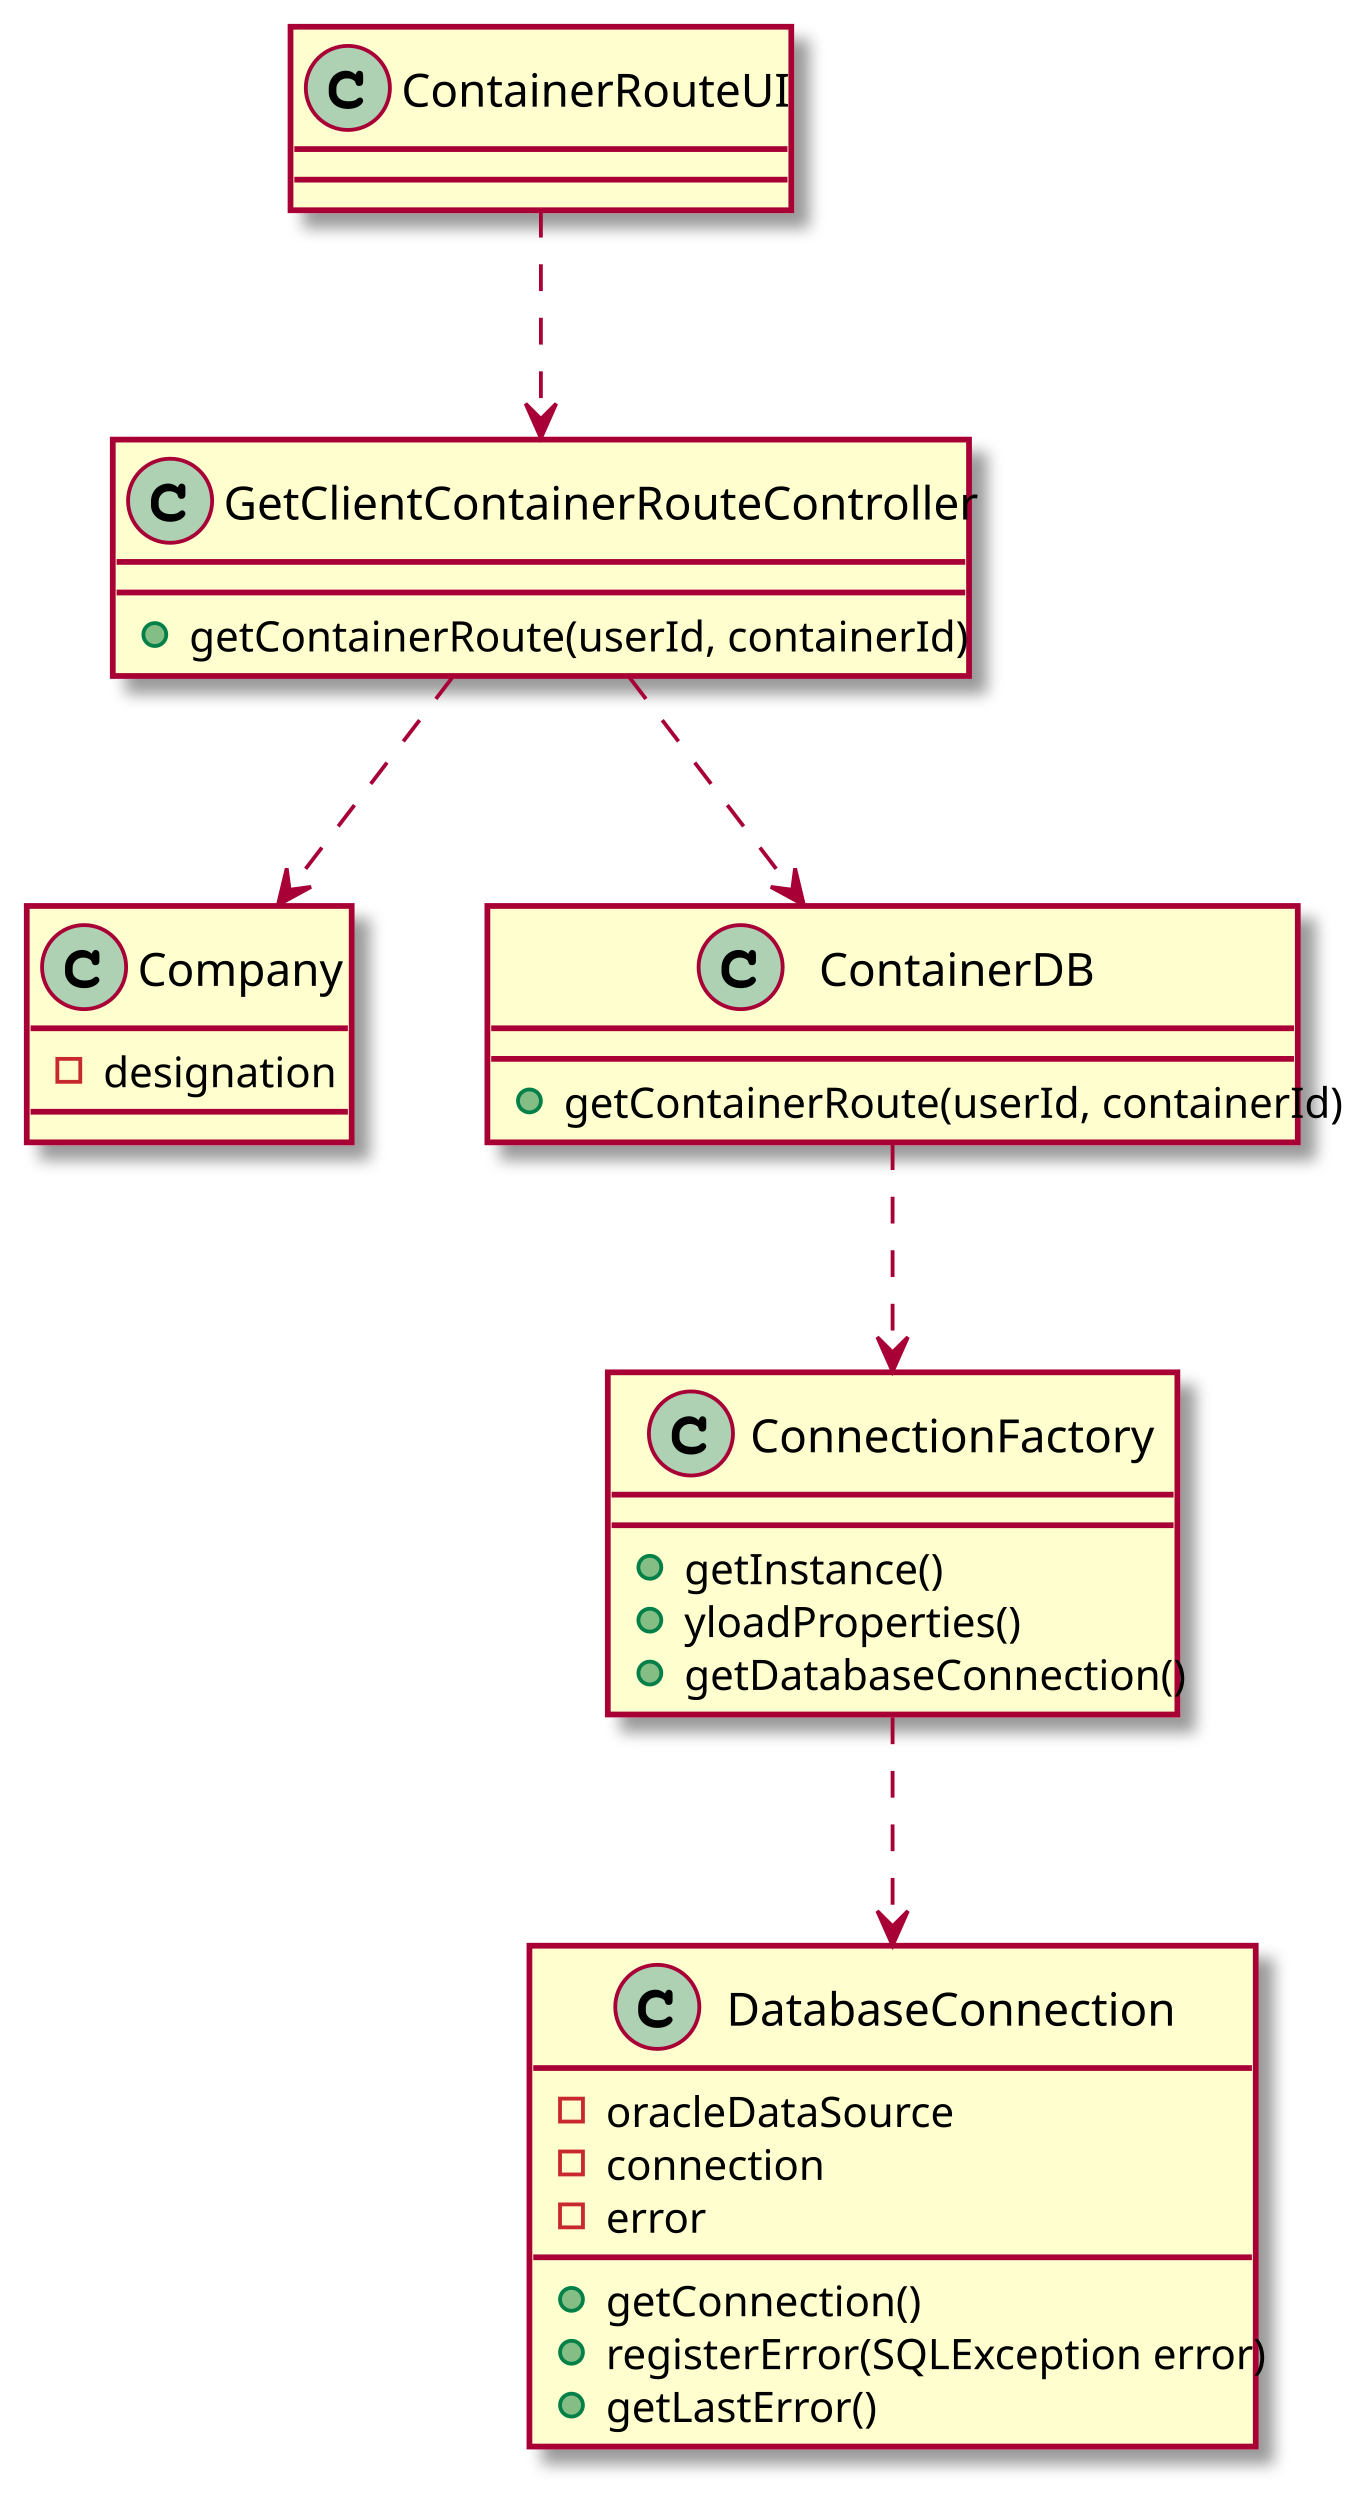
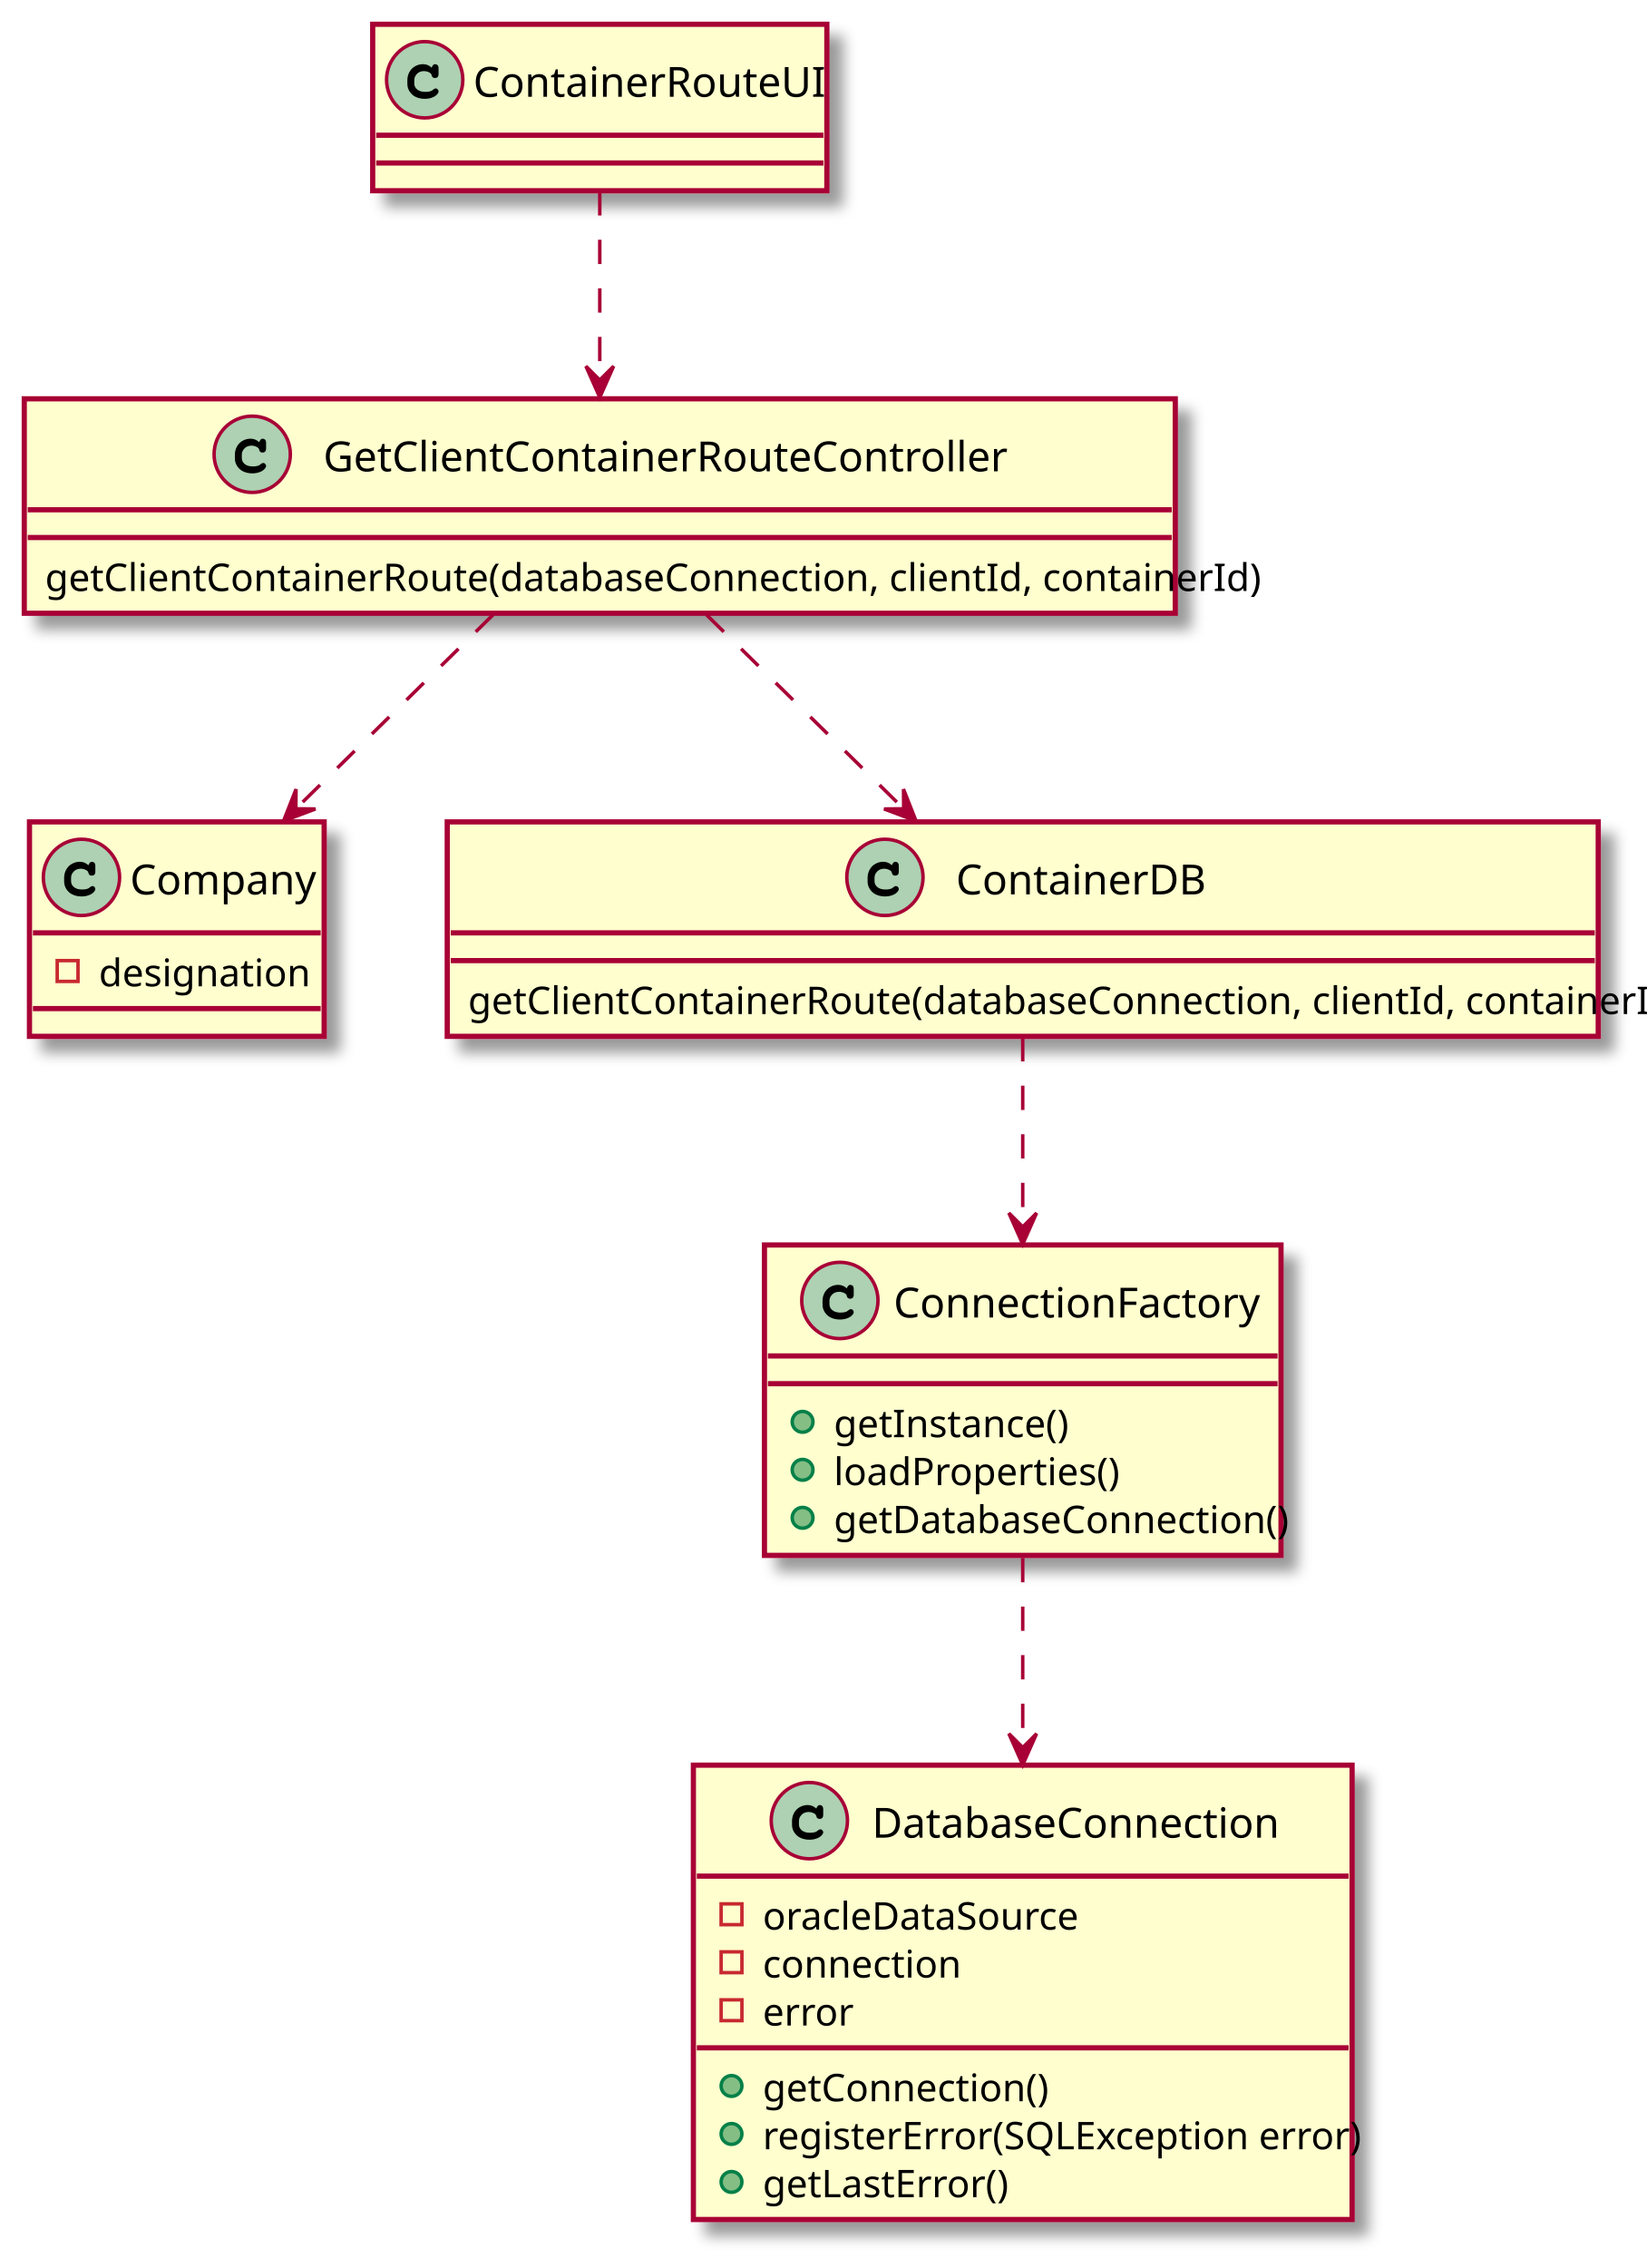
- <svg xmlns="http://www.w3.org/2000/svg" contentScriptType="application/ecmascript" contentStyleType="text/css" height="654px" preserveAspectRatio="none" style="width:353px;height:654px;background:#FFFFFF;" version="1.1" viewBox="0 0 353 654" width="353px" zoomAndPan="magnify">
+ <svg xmlns="http://www.w3.org/2000/svg" contentScriptType="application/ecmascript" contentStyleType="text/css" height="654px" preserveAspectRatio="none" style="width:475px;height:654px;background:#FFFFFF;" version="1.1" viewBox="0 0 475 654" width="475px" zoomAndPan="magnify">
  <defs>
-     <filter height="300%" id="fjph6zywo72ow" width="300%" x="-1" y="-1">
+     <filter height="300%" id="f19ehcad5mr51p" width="300%" x="-1" y="-1">
      <feGaussianBlur result="blurOut" stdDeviation="2.0" />
      <feColorMatrix in="blurOut" result="blurOut2" type="matrix" values="0 0 0 0 0 0 0 0 0 0 0 0 0 0 0 0 0 0 .4 0" />
      <feOffset dx="4.0" dy="4.0" in="blurOut2" result="blurOut3" />
      <feBlend in="SourceGraphic" in2="blurOut3" mode="normal" />
    </filter>
  </defs>
  <g>
-     <rect codeLine="3" fill="#FEFECE" filter="url(#fjph6zywo72ow)" height="61.836" id="Company" style="stroke:#A80036;stroke-width:1.5;" width="85" x="7" y="237" />
-     <ellipse cx="22" cy="253" fill="#ADD1B2" rx="11" ry="11" style="stroke:#A80036;stroke-width:1.0;" />
-     <path d="M24,249.5 Q24.203,249 24.438,248.75 Q24.672,248.5 24.938,248.5 Q25.406,248.5 25.703,248.781 Q26,249.062 26,249.719 L26,251.281 Q26,251.938 25.719,252.219 Q25.438,252.5 25,252.5 Q24.609,252.5 24.359,252.328 Q24.109,252.156 24,251.703 Q23.953,251.391 23.781,251.219 Q23.469,250.891 22.906,250.703 Q22.344,250.5 21.781,250.5 Q21.078,250.5 20.484,250.781 Q19.906,251.062 19.453,251.688 Q19,252.312 19,253.172 L19,254.094 Q19,255.125 19.844,255.812 Q20.688,256.5 22.188,256.5 Q23.078,256.5 23.703,256.297 Q24.062,256.188 24.469,255.828 Q24.734,255.625 24.875,255.562 Q25.016,255.5 25.188,255.5 Q25.516,255.5 25.75,255.766 Q26,256.016 26,256.375 Q26,256.719 25.656,257.125 Q25.156,257.719 24.359,258.047 Q23.312,258.5 22.031,258.5 Q20.531,258.5 19.328,257.906 Q18.359,257.438 17.672,256.422 Q17,255.406 17,254.203 L17,253.109 Q17,251.859 17.594,250.766 Q18.203,249.672 19.25,249.094 Q20.312,248.5 21.5,248.5 Q22.219,248.5 22.844,248.75 Q23.469,249 24,249.5 Z " fill="#000000" />
-     <text fill="#000000" font-family="sans-serif" font-size="12" lengthAdjust="spacing" textLength="53" x="36" y="257.91">Company</text>
-     <line style="stroke:#A80036;stroke-width:1.5;" x1="8" x2="91" y1="269" y2="269" />
-     <rect fill="none" height="6" style="stroke:#C82930;stroke-width:1.0;" width="6" x="15" y="277" />
-     <text fill="#000000" font-family="sans-serif" font-size="11" lengthAdjust="spacing" textLength="55" x="27" y="284.419">designation</text>
-     <line style="stroke:#A80036;stroke-width:1.5;" x1="8" x2="91" y1="290.836" y2="290.836" />
-     <rect codeLine="7" fill="#FEFECE" filter="url(#fjph6zywo72ow)" height="48" id="ContainerRouteUI" style="stroke:#A80036;stroke-width:1.5;" width="131" x="76" y="7" />
-     <ellipse cx="91" cy="23" fill="#ADD1B2" rx="11" ry="11" style="stroke:#A80036;stroke-width:1.0;" />
-     <path d="M93,19.5 Q93.203,19 93.438,18.75 Q93.672,18.5 93.938,18.5 Q94.406,18.5 94.703,18.781 Q95,19.062 95,19.719 L95,21.281 Q95,21.938 94.719,22.219 Q94.438,22.5 94,22.5 Q93.609,22.5 93.359,22.328 Q93.109,22.156 93,21.703 Q92.953,21.391 92.781,21.219 Q92.469,20.891 91.906,20.703 Q91.344,20.5 90.781,20.5 Q90.078,20.5 89.484,20.781 Q88.906,21.062 88.453,21.688 Q88,22.312 88,23.172 L88,24.094 Q88,25.125 88.844,25.812 Q89.688,26.5 91.188,26.5 Q92.078,26.5 92.703,26.297 Q93.062,26.188 93.469,25.828 Q93.734,25.625 93.875,25.562 Q94.016,25.5 94.188,25.5 Q94.516,25.5 94.75,25.766 Q95,26.016 95,26.375 Q95,26.719 94.656,27.125 Q94.156,27.719 93.359,28.047 Q92.312,28.5 91.031,28.5 Q89.531,28.5 88.328,27.906 Q87.359,27.438 86.672,26.422 Q86,25.406 86,24.203 L86,23.109 Q86,21.859 86.594,20.766 Q87.203,19.672 88.25,19.094 Q89.312,18.5 90.5,18.5 Q91.219,18.5 91.844,18.75 Q92.469,19 93,19.5 Z " fill="#000000" />
-     <text fill="#000000" font-family="sans-serif" font-size="12" lengthAdjust="spacing" textLength="99" x="105" y="27.91">ContainerRouteUI</text>
-     <line style="stroke:#A80036;stroke-width:1.5;" x1="77" x2="206" y1="39" y2="39" />
-     <line style="stroke:#A80036;stroke-width:1.5;" x1="77" x2="206" y1="47" y2="47" />
-     <rect codeLine="10" fill="#FEFECE" filter="url(#fjph6zywo72ow)" height="61.836" id="GetClientContainerRouteController" style="stroke:#A80036;stroke-width:1.5;" width="224" x="29.5" y="115" />
-     <ellipse cx="44.5" cy="131" fill="#ADD1B2" rx="11" ry="11" style="stroke:#A80036;stroke-width:1.0;" />
-     <path d="M46.5,127.5 Q46.703,127 46.938,126.75 Q47.172,126.5 47.438,126.5 Q47.906,126.5 48.203,126.781 Q48.5,127.062 48.5,127.719 L48.5,129.281 Q48.5,129.938 48.219,130.219 Q47.938,130.5 47.5,130.5 Q47.109,130.5 46.859,130.328 Q46.609,130.156 46.5,129.703 Q46.453,129.391 46.281,129.219 Q45.969,128.891 45.406,128.703 Q44.844,128.5 44.281,128.5 Q43.578,128.5 42.984,128.781 Q42.406,129.062 41.953,129.688 Q41.5,130.312 41.5,131.172 L41.5,132.094 Q41.5,133.125 42.344,133.812 Q43.188,134.5 44.688,134.5 Q45.578,134.5 46.203,134.297 Q46.562,134.188 46.969,133.828 Q47.234,133.625 47.375,133.562 Q47.516,133.5 47.688,133.5 Q48.016,133.5 48.25,133.766 Q48.5,134.016 48.5,134.375 Q48.5,134.719 48.156,135.125 Q47.656,135.719 46.859,136.047 Q45.812,136.5 44.531,136.5 Q43.031,136.5 41.828,135.906 Q40.859,135.438 40.172,134.422 Q39.5,133.406 39.5,132.203 L39.5,131.109 Q39.5,129.859 40.094,128.766 Q40.703,127.672 41.75,127.094 Q42.812,126.5 44,126.5 Q44.719,126.5 45.344,126.75 Q45.969,127 46.5,127.5 Z " fill="#000000" />
-     <text fill="#000000" font-family="sans-serif" font-size="12" lengthAdjust="spacing" textLength="192" x="58.5" y="135.91">GetClientContainerRouteController</text>
-     <line style="stroke:#A80036;stroke-width:1.5;" x1="30.5" x2="252.5" y1="147" y2="147" />
-     <line style="stroke:#A80036;stroke-width:1.5;" x1="30.5" x2="252.5" y1="155" y2="155" />
-     <ellipse cx="40.5" cy="166" fill="#84BE84" rx="3" ry="3" style="stroke:#038048;stroke-width:1.0;" />
-     <text fill="#000000" font-family="sans-serif" font-size="11" lengthAdjust="spacing" textLength="186" x="49.5" y="170.419">getContainerRoute(userId, containerId)</text>
-     <rect codeLine="14" fill="#FEFECE" filter="url(#fjph6zywo72ow)" height="61.836" id="ContainerDB" style="stroke:#A80036;stroke-width:1.5;" width="212" x="127.5" y="237" />
-     <ellipse cx="193.75" cy="253" fill="#ADD1B2" rx="11" ry="11" style="stroke:#A80036;stroke-width:1.0;" />
-     <path d="M195.75,249.5 Q195.953,249 196.188,248.75 Q196.422,248.5 196.688,248.5 Q197.156,248.5 197.453,248.781 Q197.75,249.062 197.75,249.719 L197.75,251.281 Q197.75,251.938 197.469,252.219 Q197.188,252.5 196.75,252.5 Q196.359,252.5 196.109,252.328 Q195.859,252.156 195.75,251.703 Q195.703,251.391 195.531,251.219 Q195.219,250.891 194.656,250.703 Q194.094,250.5 193.531,250.5 Q192.828,250.5 192.234,250.781 Q191.656,251.062 191.203,251.688 Q190.75,252.312 190.75,253.172 L190.75,254.094 Q190.75,255.125 191.594,255.812 Q192.438,256.5 193.938,256.5 Q194.828,256.5 195.453,256.297 Q195.812,256.188 196.219,255.828 Q196.484,255.625 196.625,255.562 Q196.766,255.5 196.938,255.5 Q197.266,255.5 197.5,255.766 Q197.75,256.016 197.75,256.375 Q197.75,256.719 197.406,257.125 Q196.906,257.719 196.109,258.047 Q195.062,258.5 193.781,258.5 Q192.281,258.5 191.078,257.906 Q190.109,257.438 189.422,256.422 Q188.75,255.406 188.75,254.203 L188.75,253.109 Q188.75,251.859 189.344,250.766 Q189.953,249.672 191,249.094 Q192.062,248.5 193.25,248.5 Q193.969,248.5 194.594,248.75 Q195.219,249 195.75,249.5 Z " fill="#000000" />
-     <text fill="#000000" font-family="sans-serif" font-size="12" lengthAdjust="spacing" textLength="71" x="214.25" y="257.91">ContainerDB</text>
-     <line style="stroke:#A80036;stroke-width:1.5;" x1="128.5" x2="338.5" y1="269" y2="269" />
-     <line style="stroke:#A80036;stroke-width:1.5;" x1="128.5" x2="338.5" y1="277" y2="277" />
-     <ellipse cx="138.5" cy="288" fill="#84BE84" rx="3" ry="3" style="stroke:#038048;stroke-width:1.0;" />
-     <text fill="#000000" font-family="sans-serif" font-size="11" lengthAdjust="spacing" textLength="186" x="147.5" y="292.419">getContainerRoute(userId, containerId)</text>
-     <rect codeLine="18" fill="#FEFECE" filter="url(#fjph6zywo72ow)" height="89.508" id="ConnectionFactory" style="stroke:#A80036;stroke-width:1.5;" width="149" x="159" y="359" />
-     <ellipse cx="180.75" cy="375" fill="#ADD1B2" rx="11" ry="11" style="stroke:#A80036;stroke-width:1.0;" />
-     <path d="M182.75,371.5 Q182.953,371 183.188,370.75 Q183.422,370.5 183.688,370.5 Q184.156,370.5 184.453,370.781 Q184.75,371.062 184.75,371.719 L184.75,373.281 Q184.75,373.938 184.469,374.219 Q184.188,374.5 183.75,374.5 Q183.359,374.5 183.109,374.328 Q182.859,374.156 182.75,373.703 Q182.703,373.391 182.531,373.219 Q182.219,372.891 181.656,372.703 Q181.094,372.5 180.531,372.5 Q179.828,372.5 179.234,372.781 Q178.656,373.062 178.203,373.688 Q177.75,374.312 177.75,375.172 L177.75,376.094 Q177.75,377.125 178.594,377.812 Q179.438,378.5 180.938,378.5 Q181.828,378.5 182.453,378.297 Q182.812,378.188 183.219,377.828 Q183.484,377.625 183.625,377.562 Q183.766,377.5 183.938,377.5 Q184.266,377.5 184.5,377.766 Q184.75,378.016 184.75,378.375 Q184.75,378.719 184.406,379.125 Q183.906,379.719 183.109,380.047 Q182.062,380.5 180.781,380.5 Q179.281,380.5 178.078,379.906 Q177.109,379.438 176.422,378.422 Q175.75,377.406 175.75,376.203 L175.75,375.109 Q175.75,373.859 176.344,372.766 Q176.953,371.672 178,371.094 Q179.062,370.5 180.25,370.5 Q180.969,370.5 181.594,370.75 Q182.219,371 182.75,371.5 Z " fill="#000000" />
-     <text fill="#000000" font-family="sans-serif" font-size="12" lengthAdjust="spacing" textLength="102" x="196.25" y="379.91">ConnectionFactory</text>
-     <line style="stroke:#A80036;stroke-width:1.5;" x1="160" x2="307" y1="391" y2="391" />
-     <line style="stroke:#A80036;stroke-width:1.5;" x1="160" x2="307" y1="399" y2="399" />
-     <ellipse cx="170" cy="410" fill="#84BE84" rx="3" ry="3" style="stroke:#038048;stroke-width:1.0;" />
-     <text fill="#000000" font-family="sans-serif" font-size="11" lengthAdjust="spacing" textLength="64" x="179" y="414.419">getInstance()</text>
-     <ellipse cx="170" cy="423.836" fill="#84BE84" rx="3" ry="3" style="stroke:#038048;stroke-width:1.0;" />
-     <text fill="#000000" font-family="sans-serif" font-size="11" lengthAdjust="spacing" textLength="83" x="179" y="428.255">yloadProperties()</text>
-     <ellipse cx="170" cy="437.672" fill="#84BE84" rx="3" ry="3" style="stroke:#038048;stroke-width:1.0;" />
-     <text fill="#000000" font-family="sans-serif" font-size="11" lengthAdjust="spacing" textLength="123" x="179" y="442.091">getDatabaseConnection()</text>
-     <rect codeLine="24" fill="#FEFECE" filter="url(#fjph6zywo72ow)" height="131.016" id="DatabaseConnection" style="stroke:#A80036;stroke-width:1.5;" width="190" x="138.5" y="509" />
-     <ellipse cx="171.95" cy="525" fill="#ADD1B2" rx="11" ry="11" style="stroke:#A80036;stroke-width:1.0;" />
-     <path d="M173.95,521.5 Q174.153,521 174.387,520.75 Q174.622,520.5 174.887,520.5 Q175.356,520.5 175.653,520.781 Q175.95,521.062 175.95,521.719 L175.95,523.281 Q175.95,523.938 175.669,524.219 Q175.387,524.5 174.95,524.5 Q174.559,524.5 174.309,524.328 Q174.059,524.156 173.95,523.703 Q173.903,523.391 173.731,523.219 Q173.419,522.891 172.856,522.703 Q172.294,522.5 171.731,522.5 Q171.028,522.5 170.434,522.781 Q169.856,523.062 169.403,523.688 Q168.95,524.312 168.95,525.172 L168.95,526.094 Q168.95,527.125 169.794,527.812 Q170.637,528.5 172.137,528.5 Q173.028,528.5 173.653,528.297 Q174.012,528.188 174.419,527.828 Q174.684,527.625 174.825,527.562 Q174.966,527.5 175.137,527.5 Q175.466,527.5 175.7,527.766 Q175.95,528.016 175.95,528.375 Q175.95,528.719 175.606,529.125 Q175.106,529.719 174.309,530.047 Q173.262,530.5 171.981,530.5 Q170.481,530.5 169.278,529.906 Q168.309,529.438 167.622,528.422 Q166.95,527.406 166.95,526.203 L166.95,525.109 Q166.95,523.859 167.544,522.766 Q168.153,521.672 169.2,521.094 Q170.262,520.5 171.45,520.5 Q172.169,520.5 172.794,520.75 Q173.419,521 173.95,521.5 Z " fill="#000000" />
-     <text fill="#000000" font-family="sans-serif" font-size="12" lengthAdjust="spacing" textLength="117" x="190.05" y="529.91">DatabaseConnection</text>
-     <line style="stroke:#A80036;stroke-width:1.5;" x1="139.5" x2="327.5" y1="541" y2="541" />
-     <rect fill="none" height="6" style="stroke:#C82930;stroke-width:1.0;" width="6" x="146.5" y="549" />
-     <text fill="#000000" font-family="sans-serif" font-size="11" lengthAdjust="spacing" textLength="87" x="158.5" y="556.419">oracleDataSource</text>
-     <rect fill="none" height="6" style="stroke:#C82930;stroke-width:1.0;" width="6" x="146.5" y="562.836" />
-     <text fill="#000000" font-family="sans-serif" font-size="11" lengthAdjust="spacing" textLength="53" x="158.5" y="570.255">connection</text>
-     <rect fill="none" height="6" style="stroke:#C82930;stroke-width:1.0;" width="6" x="146.5" y="576.672" />
-     <text fill="#000000" font-family="sans-serif" font-size="11" lengthAdjust="spacing" textLength="24" x="158.5" y="584.091">error</text>
-     <line style="stroke:#A80036;stroke-width:1.5;" x1="139.5" x2="327.5" y1="590.508" y2="590.508" />
-     <ellipse cx="149.5" cy="601.508" fill="#84BE84" rx="3" ry="3" style="stroke:#038048;stroke-width:1.0;" />
-     <text fill="#000000" font-family="sans-serif" font-size="11" lengthAdjust="spacing" textLength="77" x="158.5" y="605.927">getConnection()</text>
-     <ellipse cx="149.5" cy="615.344" fill="#84BE84" rx="3" ry="3" style="stroke:#038048;stroke-width:1.0;" />
-     <text fill="#000000" font-family="sans-serif" font-size="11" lengthAdjust="spacing" textLength="164" x="158.5" y="619.763">registerError(SQLException error)</text>
-     <ellipse cx="149.5" cy="629.18" fill="#84BE84" rx="3" ry="3" style="stroke:#038048;stroke-width:1.0;" />
-     <text fill="#000000" font-family="sans-serif" font-size="11" lengthAdjust="spacing" textLength="68" x="158.5" y="633.599">getLastError()</text>
-     <path codeLine="33" d="M141.5,55.14 C141.5,70.71 141.5,91.53 141.5,109.22 " fill="none" id="ContainerRouteUI-to-GetClientContainerRouteController" style="stroke:#A80036;stroke-width:1.0;stroke-dasharray:7.0,7.0;" />
-     <polygon fill="#A80036" points="141.5,114.6,145.5,105.6,141.5,109.6,137.5,105.6,141.5,114.6" style="stroke:#A80036;stroke-width:1.0;" />
-     <path codeLine="34" d="M164.72,177.28 C177.57,194.05 193.61,214.96 206.96,232.38 " fill="none" id="GetClientContainerRouteController-to-ContainerDB" style="stroke:#A80036;stroke-width:1.0;stroke-dasharray:7.0,7.0;" />
-     <polygon fill="#A80036" points="210.29,236.73,207.991,227.153,207.249,232.761,201.641,232.019,210.29,236.73" style="stroke:#A80036;stroke-width:1.0;" />
-     <path codeLine="35" d="M118.28,177.28 C105.43,194.05 89.39,214.96 76.04,232.38 " fill="none" id="GetClientContainerRouteController-to-Company" style="stroke:#A80036;stroke-width:1.0;stroke-dasharray:7.0,7.0;" />
-     <polygon fill="#A80036" points="72.71,236.73,81.359,232.019,75.751,232.761,75.009,227.153,72.71,236.73" style="stroke:#A80036;stroke-width:1.0;" />
-     <path codeLine="36" d="M233.5,299.07 C233.5,315.15 233.5,335.36 233.5,353.67 " fill="none" id="ContainerDB-to-ConnectionFactory" style="stroke:#A80036;stroke-width:1.0;stroke-dasharray:7.0,7.0;" />
-     <polygon fill="#A80036" points="233.5,358.78,237.5,349.78,233.5,353.78,229.5,349.78,233.5,358.78" style="stroke:#A80036;stroke-width:1.0;" />
-     <path codeLine="37" d="M233.5,449.27 C233.5,465.94 233.5,485.32 233.5,503.75 " fill="none" id="ConnectionFactory-to-DatabaseConnection" style="stroke:#A80036;stroke-width:1.0;stroke-dasharray:7.0,7.0;" />
-     <polygon fill="#A80036" points="233.5,508.92,237.5,499.92,233.5,503.92,229.5,499.92,233.5,508.92" style="stroke:#A80036;stroke-width:1.0;" />
+     <rect codeLine="3" fill="#FEFECE" filter="url(#f19ehcad5mr51p)" height="61.836" id="Company" style="stroke:#A80036;stroke-width:1.5;" width="85" x="8.5" y="237" />
+     <ellipse cx="23.5" cy="253" fill="#ADD1B2" rx="11" ry="11" style="stroke:#A80036;stroke-width:1.0;" />
+     <path d="M25.5,249.5 Q25.703,249 25.938,248.75 Q26.172,248.5 26.438,248.5 Q26.906,248.5 27.203,248.781 Q27.5,249.062 27.5,249.719 L27.5,251.281 Q27.5,251.938 27.219,252.219 Q26.938,252.5 26.5,252.5 Q26.109,252.5 25.859,252.328 Q25.609,252.156 25.5,251.703 Q25.453,251.391 25.281,251.219 Q24.969,250.891 24.406,250.703 Q23.844,250.5 23.281,250.5 Q22.578,250.5 21.984,250.781 Q21.406,251.062 20.953,251.688 Q20.5,252.312 20.5,253.172 L20.5,254.094 Q20.5,255.125 21.344,255.812 Q22.188,256.5 23.688,256.5 Q24.578,256.5 25.203,256.297 Q25.562,256.188 25.969,255.828 Q26.234,255.625 26.375,255.562 Q26.516,255.5 26.688,255.5 Q27.016,255.5 27.25,255.766 Q27.5,256.016 27.5,256.375 Q27.5,256.719 27.156,257.125 Q26.656,257.719 25.859,258.047 Q24.812,258.5 23.531,258.5 Q22.031,258.5 20.828,257.906 Q19.859,257.438 19.172,256.422 Q18.5,255.406 18.5,254.203 L18.5,253.109 Q18.5,251.859 19.094,250.766 Q19.703,249.672 20.75,249.094 Q21.812,248.5 23,248.5 Q23.719,248.5 24.344,248.75 Q24.969,249 25.5,249.5 Z " fill="#000000" />
+     <text fill="#000000" font-family="sans-serif" font-size="12" lengthAdjust="spacing" textLength="53" x="37.5" y="257.91">Company</text>
+     <line style="stroke:#A80036;stroke-width:1.5;" x1="9.5" x2="92.5" y1="269" y2="269" />
+     <rect fill="none" height="6" style="stroke:#C82930;stroke-width:1.0;" width="6" x="16.5" y="277" />
+     <text fill="#000000" font-family="sans-serif" font-size="11" lengthAdjust="spacing" textLength="55" x="28.5" y="284.419">designation</text>
+     <line style="stroke:#A80036;stroke-width:1.5;" x1="9.5" x2="92.5" y1="290.836" y2="290.836" />
+     <rect codeLine="7" fill="#FEFECE" filter="url(#f19ehcad5mr51p)" height="48" id="ContainerRouteUI" style="stroke:#A80036;stroke-width:1.5;" width="131" x="107.5" y="7" />
+     <ellipse cx="122.5" cy="23" fill="#ADD1B2" rx="11" ry="11" style="stroke:#A80036;stroke-width:1.0;" />
+     <path d="M124.5,19.5 Q124.703,19 124.938,18.75 Q125.172,18.5 125.438,18.5 Q125.906,18.5 126.203,18.781 Q126.5,19.062 126.5,19.719 L126.5,21.281 Q126.5,21.938 126.219,22.219 Q125.938,22.5 125.5,22.5 Q125.109,22.5 124.859,22.328 Q124.609,22.156 124.5,21.703 Q124.453,21.391 124.281,21.219 Q123.969,20.891 123.406,20.703 Q122.844,20.5 122.281,20.5 Q121.578,20.5 120.984,20.781 Q120.406,21.062 119.953,21.688 Q119.5,22.312 119.5,23.172 L119.5,24.094 Q119.5,25.125 120.344,25.812 Q121.188,26.5 122.688,26.5 Q123.578,26.5 124.203,26.297 Q124.562,26.188 124.969,25.828 Q125.234,25.625 125.375,25.562 Q125.516,25.5 125.688,25.5 Q126.016,25.5 126.25,25.766 Q126.5,26.016 126.5,26.375 Q126.5,26.719 126.156,27.125 Q125.656,27.719 124.859,28.047 Q123.812,28.5 122.531,28.5 Q121.031,28.5 119.828,27.906 Q118.859,27.438 118.172,26.422 Q117.5,25.406 117.5,24.203 L117.5,23.109 Q117.5,21.859 118.094,20.766 Q118.703,19.672 119.75,19.094 Q120.812,18.5 122,18.5 Q122.719,18.5 123.344,18.75 Q123.969,19 124.5,19.5 Z " fill="#000000" />
+     <text fill="#000000" font-family="sans-serif" font-size="12" lengthAdjust="spacing" textLength="99" x="136.5" y="27.91">ContainerRouteUI</text>
+     <line style="stroke:#A80036;stroke-width:1.5;" x1="108.5" x2="237.5" y1="39" y2="39" />
+     <line style="stroke:#A80036;stroke-width:1.5;" x1="108.5" x2="237.5" y1="47" y2="47" />
+     <rect codeLine="10" fill="#FEFECE" filter="url(#f19ehcad5mr51p)" height="61.836" id="GetClientContainerRouteController" style="stroke:#A80036;stroke-width:1.5;" width="332" x="7" y="115" />
+     <ellipse cx="72.75" cy="131" fill="#ADD1B2" rx="11" ry="11" style="stroke:#A80036;stroke-width:1.0;" />
+     <path d="M74.75,127.5 Q74.953,127 75.188,126.75 Q75.422,126.5 75.688,126.5 Q76.156,126.5 76.453,126.781 Q76.75,127.062 76.75,127.719 L76.75,129.281 Q76.75,129.938 76.469,130.219 Q76.188,130.5 75.75,130.5 Q75.359,130.5 75.109,130.328 Q74.859,130.156 74.75,129.703 Q74.703,129.391 74.531,129.219 Q74.219,128.891 73.656,128.703 Q73.094,128.5 72.531,128.5 Q71.828,128.5 71.234,128.781 Q70.656,129.062 70.203,129.688 Q69.75,130.312 69.75,131.172 L69.75,132.094 Q69.75,133.125 70.594,133.812 Q71.438,134.5 72.938,134.5 Q73.828,134.5 74.453,134.297 Q74.812,134.188 75.219,133.828 Q75.484,133.625 75.625,133.562 Q75.766,133.5 75.938,133.5 Q76.266,133.5 76.5,133.766 Q76.75,134.016 76.75,134.375 Q76.75,134.719 76.406,135.125 Q75.906,135.719 75.109,136.047 Q74.062,136.5 72.781,136.5 Q71.281,136.5 70.078,135.906 Q69.109,135.438 68.422,134.422 Q67.75,133.406 67.75,132.203 L67.75,131.109 Q67.75,129.859 68.344,128.766 Q68.953,127.672 70,127.094 Q71.062,126.5 72.25,126.5 Q72.969,126.5 73.594,126.75 Q74.219,127 74.75,127.5 Z " fill="#000000" />
+     <text fill="#000000" font-family="sans-serif" font-size="12" lengthAdjust="spacing" textLength="192" x="93.25" y="135.91">GetClientContainerRouteController</text>
+     <line style="stroke:#A80036;stroke-width:1.5;" x1="8" x2="338" y1="147" y2="147" />
+     <line style="stroke:#A80036;stroke-width:1.5;" x1="8" x2="338" y1="155" y2="155" />
+     <text fill="#000000" font-family="sans-serif" font-size="11" lengthAdjust="spacing" textLength="320" x="13" y="170.419">getClientContainerRoute(databaseConnection, clientId, containerId)</text>
+     <rect codeLine="14" fill="#FEFECE" filter="url(#f19ehcad5mr51p)" height="61.836" id="ContainerDB" style="stroke:#A80036;stroke-width:1.5;" width="332" x="129" y="237" />
+     <ellipse cx="255.25" cy="253" fill="#ADD1B2" rx="11" ry="11" style="stroke:#A80036;stroke-width:1.0;" />
+     <path d="M257.25,249.5 Q257.453,249 257.688,248.75 Q257.922,248.5 258.188,248.5 Q258.656,248.5 258.953,248.781 Q259.25,249.062 259.25,249.719 L259.25,251.281 Q259.25,251.938 258.969,252.219 Q258.688,252.5 258.25,252.5 Q257.859,252.5 257.609,252.328 Q257.359,252.156 257.25,251.703 Q257.203,251.391 257.031,251.219 Q256.719,250.891 256.156,250.703 Q255.594,250.5 255.031,250.5 Q254.328,250.5 253.734,250.781 Q253.156,251.062 252.703,251.688 Q252.25,252.312 252.25,253.172 L252.25,254.094 Q252.25,255.125 253.094,255.812 Q253.938,256.5 255.438,256.5 Q256.328,256.5 256.953,256.297 Q257.312,256.188 257.719,255.828 Q257.984,255.625 258.125,255.562 Q258.266,255.5 258.438,255.5 Q258.766,255.5 259,255.766 Q259.25,256.016 259.25,256.375 Q259.25,256.719 258.906,257.125 Q258.406,257.719 257.609,258.047 Q256.562,258.5 255.281,258.5 Q253.781,258.5 252.578,257.906 Q251.609,257.438 250.922,256.422 Q250.25,255.406 250.25,254.203 L250.25,253.109 Q250.25,251.859 250.844,250.766 Q251.453,249.672 252.5,249.094 Q253.562,248.5 254.75,248.5 Q255.469,248.5 256.094,248.75 Q256.719,249 257.25,249.5 Z " fill="#000000" />
+     <text fill="#000000" font-family="sans-serif" font-size="12" lengthAdjust="spacing" textLength="71" x="275.75" y="257.91">ContainerDB</text>
+     <line style="stroke:#A80036;stroke-width:1.5;" x1="130" x2="460" y1="269" y2="269" />
+     <line style="stroke:#A80036;stroke-width:1.5;" x1="130" x2="460" y1="277" y2="277" />
+     <text fill="#000000" font-family="sans-serif" font-size="11" lengthAdjust="spacing" textLength="320" x="135" y="292.419">getClientContainerRoute(databaseConnection, clientId, containerId)</text>
+     <rect codeLine="18" fill="#FEFECE" filter="url(#f19ehcad5mr51p)" height="89.508" id="ConnectionFactory" style="stroke:#A80036;stroke-width:1.5;" width="149" x="220.5" y="359" />
+     <ellipse cx="242.25" cy="375" fill="#ADD1B2" rx="11" ry="11" style="stroke:#A80036;stroke-width:1.0;" />
+     <path d="M244.25,371.5 Q244.453,371 244.688,370.75 Q244.922,370.5 245.188,370.5 Q245.656,370.5 245.953,370.781 Q246.25,371.062 246.25,371.719 L246.25,373.281 Q246.25,373.938 245.969,374.219 Q245.688,374.5 245.25,374.5 Q244.859,374.5 244.609,374.328 Q244.359,374.156 244.25,373.703 Q244.203,373.391 244.031,373.219 Q243.719,372.891 243.156,372.703 Q242.594,372.5 242.031,372.5 Q241.328,372.5 240.734,372.781 Q240.156,373.062 239.703,373.688 Q239.25,374.312 239.25,375.172 L239.25,376.094 Q239.25,377.125 240.094,377.812 Q240.938,378.5 242.438,378.5 Q243.328,378.5 243.953,378.297 Q244.312,378.188 244.719,377.828 Q244.984,377.625 245.125,377.562 Q245.266,377.5 245.438,377.5 Q245.766,377.5 246,377.766 Q246.25,378.016 246.25,378.375 Q246.25,378.719 245.906,379.125 Q245.406,379.719 244.609,380.047 Q243.562,380.5 242.281,380.5 Q240.781,380.5 239.578,379.906 Q238.609,379.438 237.922,378.422 Q237.25,377.406 237.25,376.203 L237.25,375.109 Q237.25,373.859 237.844,372.766 Q238.453,371.672 239.5,371.094 Q240.562,370.5 241.75,370.5 Q242.469,370.5 243.094,370.75 Q243.719,371 244.25,371.5 Z " fill="#000000" />
+     <text fill="#000000" font-family="sans-serif" font-size="12" lengthAdjust="spacing" textLength="102" x="257.75" y="379.91">ConnectionFactory</text>
+     <line style="stroke:#A80036;stroke-width:1.5;" x1="221.5" x2="368.5" y1="391" y2="391" />
+     <line style="stroke:#A80036;stroke-width:1.5;" x1="221.5" x2="368.5" y1="399" y2="399" />
+     <ellipse cx="231.5" cy="410" fill="#84BE84" rx="3" ry="3" style="stroke:#038048;stroke-width:1.0;" />
+     <text fill="#000000" font-family="sans-serif" font-size="11" lengthAdjust="spacing" textLength="64" x="240.5" y="414.419">getInstance()</text>
+     <ellipse cx="231.5" cy="423.836" fill="#84BE84" rx="3" ry="3" style="stroke:#038048;stroke-width:1.0;" />
+     <text fill="#000000" font-family="sans-serif" font-size="11" lengthAdjust="spacing" textLength="77" x="240.5" y="428.255">loadProperties()</text>
+     <ellipse cx="231.5" cy="437.672" fill="#84BE84" rx="3" ry="3" style="stroke:#038048;stroke-width:1.0;" />
+     <text fill="#000000" font-family="sans-serif" font-size="11" lengthAdjust="spacing" textLength="123" x="240.5" y="442.091">getDatabaseConnection()</text>
+     <rect codeLine="24" fill="#FEFECE" filter="url(#f19ehcad5mr51p)" height="131.016" id="DatabaseConnection" style="stroke:#A80036;stroke-width:1.5;" width="190" x="200" y="509" />
+     <ellipse cx="233.45" cy="525" fill="#ADD1B2" rx="11" ry="11" style="stroke:#A80036;stroke-width:1.0;" />
+     <path d="M235.45,521.5 Q235.653,521 235.887,520.75 Q236.122,520.5 236.387,520.5 Q236.856,520.5 237.153,520.781 Q237.45,521.062 237.45,521.719 L237.45,523.281 Q237.45,523.938 237.169,524.219 Q236.887,524.5 236.45,524.5 Q236.059,524.5 235.809,524.328 Q235.559,524.156 235.45,523.703 Q235.403,523.391 235.231,523.219 Q234.919,522.891 234.356,522.703 Q233.794,522.5 233.231,522.5 Q232.528,522.5 231.934,522.781 Q231.356,523.062 230.903,523.688 Q230.45,524.312 230.45,525.172 L230.45,526.094 Q230.45,527.125 231.294,527.812 Q232.137,528.5 233.637,528.5 Q234.528,528.5 235.153,528.297 Q235.512,528.188 235.919,527.828 Q236.184,527.625 236.325,527.562 Q236.466,527.5 236.637,527.5 Q236.966,527.5 237.2,527.766 Q237.45,528.016 237.45,528.375 Q237.45,528.719 237.106,529.125 Q236.606,529.719 235.809,530.047 Q234.762,530.5 233.481,530.5 Q231.981,530.5 230.778,529.906 Q229.809,529.438 229.122,528.422 Q228.45,527.406 228.45,526.203 L228.45,525.109 Q228.45,523.859 229.044,522.766 Q229.653,521.672 230.7,521.094 Q231.762,520.5 232.95,520.5 Q233.669,520.5 234.294,520.75 Q234.919,521 235.45,521.5 Z " fill="#000000" />
+     <text fill="#000000" font-family="sans-serif" font-size="12" lengthAdjust="spacing" textLength="117" x="251.55" y="529.91">DatabaseConnection</text>
+     <line style="stroke:#A80036;stroke-width:1.5;" x1="201" x2="389" y1="541" y2="541" />
+     <rect fill="none" height="6" style="stroke:#C82930;stroke-width:1.0;" width="6" x="208" y="549" />
+     <text fill="#000000" font-family="sans-serif" font-size="11" lengthAdjust="spacing" textLength="87" x="220" y="556.419">oracleDataSource</text>
+     <rect fill="none" height="6" style="stroke:#C82930;stroke-width:1.0;" width="6" x="208" y="562.836" />
+     <text fill="#000000" font-family="sans-serif" font-size="11" lengthAdjust="spacing" textLength="53" x="220" y="570.255">connection</text>
+     <rect fill="none" height="6" style="stroke:#C82930;stroke-width:1.0;" width="6" x="208" y="576.672" />
+     <text fill="#000000" font-family="sans-serif" font-size="11" lengthAdjust="spacing" textLength="24" x="220" y="584.091">error</text>
+     <line style="stroke:#A80036;stroke-width:1.5;" x1="201" x2="389" y1="590.508" y2="590.508" />
+     <ellipse cx="211" cy="601.508" fill="#84BE84" rx="3" ry="3" style="stroke:#038048;stroke-width:1.0;" />
+     <text fill="#000000" font-family="sans-serif" font-size="11" lengthAdjust="spacing" textLength="77" x="220" y="605.927">getConnection()</text>
+     <ellipse cx="211" cy="615.344" fill="#84BE84" rx="3" ry="3" style="stroke:#038048;stroke-width:1.0;" />
+     <text fill="#000000" font-family="sans-serif" font-size="11" lengthAdjust="spacing" textLength="164" x="220" y="619.763">registerError(SQLException error)</text>
+     <ellipse cx="211" cy="629.18" fill="#84BE84" rx="3" ry="3" style="stroke:#038048;stroke-width:1.0;" />
+     <text fill="#000000" font-family="sans-serif" font-size="11" lengthAdjust="spacing" textLength="68" x="220" y="633.599">getLastError()</text>
+     <path codeLine="33" d="M173,55.14 C173,70.71 173,91.53 173,109.22 " fill="none" id="ContainerRouteUI-to-GetClientContainerRouteController" style="stroke:#A80036;stroke-width:1.0;stroke-dasharray:7.0,7.0;" />
+     <polygon fill="#A80036" points="173,114.6,177,105.6,173,109.6,169,105.6,173,114.6" style="stroke:#A80036;stroke-width:1.0;" />
+     <path codeLine="34" d="M203.79,177.28 C220.98,194.19 242.46,215.32 260.25,232.82 " fill="none" id="GetClientContainerRouteController-to-ContainerDB" style="stroke:#A80036;stroke-width:1.0;stroke-dasharray:7.0,7.0;" />
+     <polygon fill="#A80036" points="264.22,236.73,260.611,227.566,260.656,233.223,254.999,233.269,264.22,236.73" style="stroke:#A80036;stroke-width:1.0;" />
+     <path codeLine="35" d="M142.21,177.28 C125.02,194.19 103.54,215.32 85.75,232.82 " fill="none" id="GetClientContainerRouteController-to-Company" style="stroke:#A80036;stroke-width:1.0;stroke-dasharray:7.0,7.0;" />
+     <polygon fill="#A80036" points="81.78,236.73,91.001,233.269,85.344,233.223,85.389,227.566,81.78,236.73" style="stroke:#A80036;stroke-width:1.0;" />
+     <path codeLine="36" d="M295,299.07 C295,315.15 295,335.36 295,353.67 " fill="none" id="ContainerDB-to-ConnectionFactory" style="stroke:#A80036;stroke-width:1.0;stroke-dasharray:7.0,7.0;" />
+     <polygon fill="#A80036" points="295,358.78,299,349.78,295,353.78,291,349.78,295,358.78" style="stroke:#A80036;stroke-width:1.0;" />
+     <path codeLine="37" d="M295,449.27 C295,465.94 295,485.32 295,503.75 " fill="none" id="ConnectionFactory-to-DatabaseConnection" style="stroke:#A80036;stroke-width:1.0;stroke-dasharray:7.0,7.0;" />
+     <polygon fill="#A80036" points="295,508.92,299,499.92,295,503.92,291,499.92,295,508.92" style="stroke:#A80036;stroke-width:1.0;" />
  </g>
</svg>
